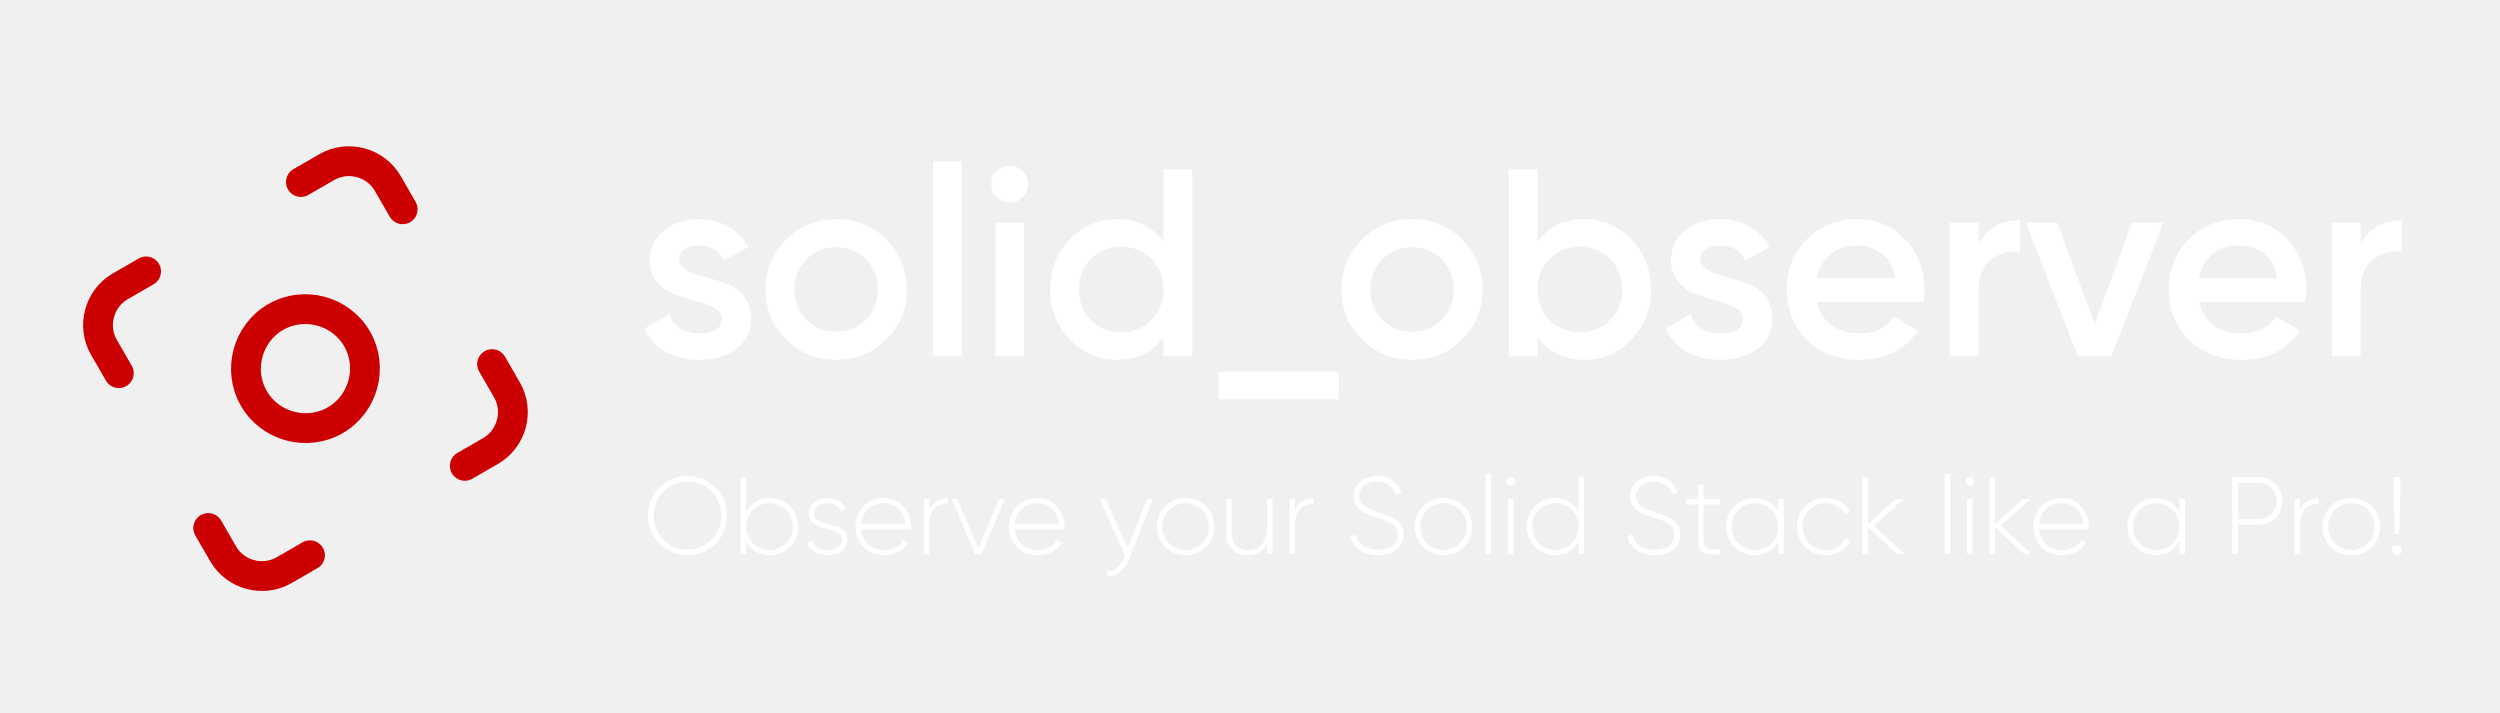
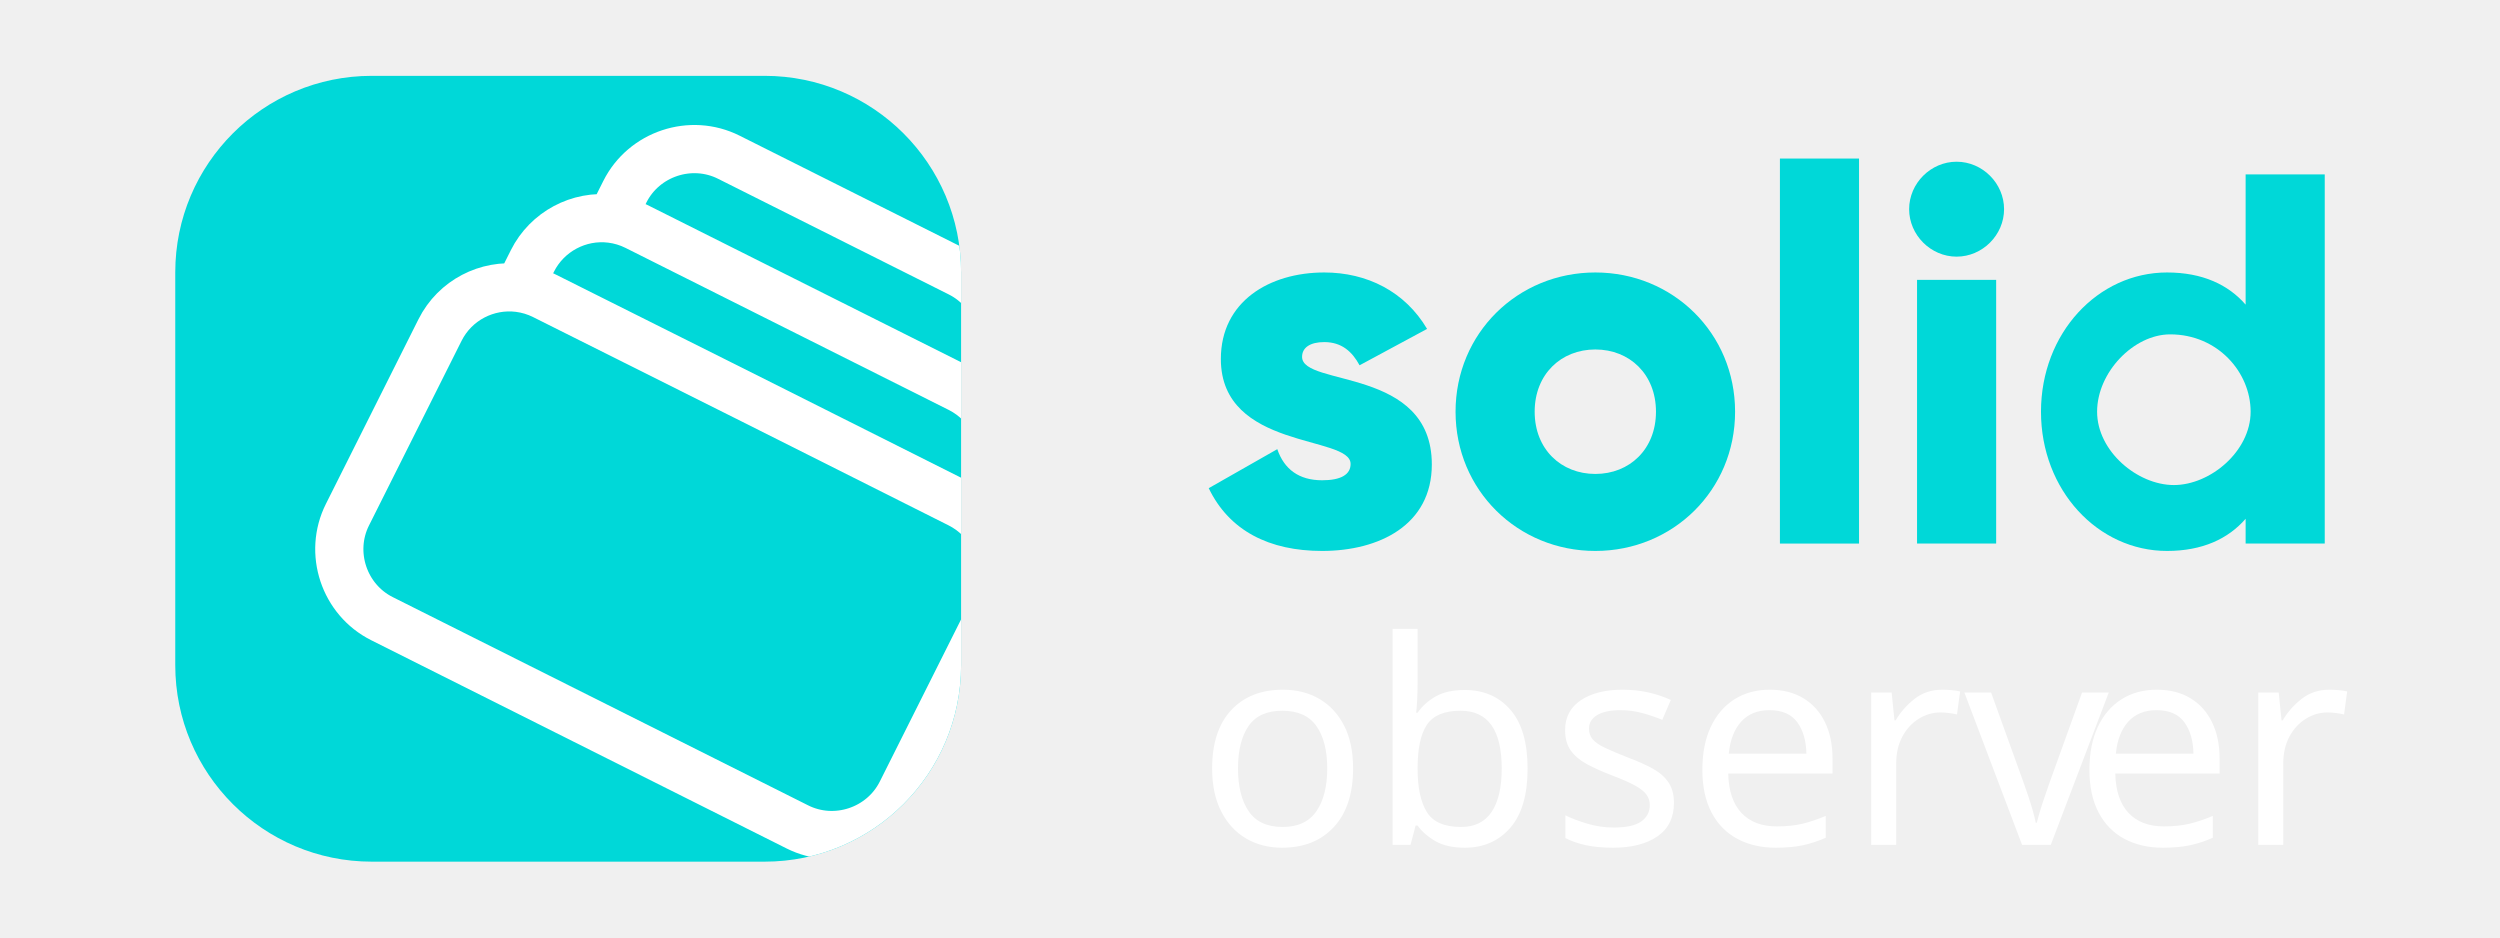
- <svg xmlns="http://www.w3.org/2000/svg" width="100%" height="100%" viewBox="0 0 3508 1000" version="1.1" xml:space="preserve" style="fill-rule:evenodd;clip-rule:evenodd;stroke-linecap:round;stroke-linejoin:round;">
-   <g transform="matrix(24.13935,-13.93686,13.93686,24.13935,-28.30096,394.8348)">
-     <path d="M7.5,3.75L6,3.75C4.766,3.75 3.75,4.766 3.75,6L3.75,7.5M16.5,3.75L18,3.75C19.234,3.75 20.25,4.766 20.25,6L20.25,7.5M20.25,16.5L20.25,18C20.25,19.234 19.234,20.25 18,20.25L16.5,20.25M7.5,20.25L6,20.25C4.766,20.25 3.75,19.234 3.75,18L3.75,16.5M15,12C15,13.646 13.646,15 12,15C10.354,15 9,13.646 9,12C9,10.354 10.354,9 12,9C13.646,9 15,10.354 15,12Z" style="fill:none;fill-rule:nonzero;stroke:rgb(204,0,1);stroke-width:1.5px;" />
+ <svg xmlns="http://www.w3.org/2000/svg" width="100%" height="100%" viewBox="0 0 200 75" version="1.1" xml:space="preserve" style="fill-rule:evenodd;clip-rule:evenodd;stroke-linecap:round;stroke-linejoin:round;">
+   <g transform="matrix(0.079982,0,0,0.079982,-36.92747,-21.60669)">
+     <path d="M1423,542.5L1423,935.5C1423,1043.951 1334.951,1132 1226.5,1132L833.5,1132C725.049,1132 637,1043.951 637,935.5L637,542.5C637,434.049 725.049,346 833.5,346L1226.5,346C1334.951,346 1423,434.049 1423,542.5Z" style="fill:rgb(0,216,216);" />
+     <clipPath id="_clip1">
+       <path d="M1423,542.5L1423,935.5C1423,1043.951 1334.951,1132 1226.5,1132L833.5,1132C725.049,1132 637,1043.951 637,935.5L637,542.5C637,434.049 725.049,346 833.5,346L1226.5,346C1334.951,346 1423,434.049 1423,542.5Z" />
+     </clipPath>
+     <g clip-path="url(#_clip1)">
+       <g transform="matrix(30.77829,15.42924,-15.42924,30.77829,994.6012,184.6799)">
+         <path d="M6,6.878L6,6C6,4.766 7.016,3.75 8.25,3.75L15.75,3.75C16.984,3.75 18,4.766 18,6L18,6.878M6,6.878C6.235,6.795 6.487,6.75 6.75,6.75L17.25,6.75C17.513,6.75 17.765,6.795 18,6.878M6,6.878C5.103,7.195 4.5,8.049 4.5,9L4.5,9.878M18,6.878C18.897,7.195 19.5,8.049 19.5,9L19.5,9.878M19.5,9.878C19.259,9.793 19.005,9.75 18.75,9.75C14.247,9.744 9.747,9.744 5.25,9.75C4.987,9.75 4.735,9.795 4.5,9.878M19.5,9.878C20.397,10.195 21,11.049 21,12L21,18C21,19.234 19.984,20.25 18.75,20.25L5.25,20.25C4.016,20.25 3,19.234 3,18L3,12C3,11.02 3.626,10.187 4.5,9.878" style="fill:none;fill-rule:nonzero;stroke:white;stroke-width:1.4px;" />
+       </g>
+     </g>
  </g>
-   <g transform="matrix(7.502019,0,0,7.502019,-9010.937,-7125.059)">
-     <path d="M1328.194,998.301C1328.194,999.134 1328.652,999.793 1329.569,1000.276C1330.486,1000.759 1331.602,1001.176 1332.919,1001.526C1334.236,1001.876 1335.561,1002.284 1336.894,1002.751C1338.227,1003.218 1339.352,1004.009 1340.269,1005.126C1341.186,1006.243 1341.644,1007.651 1341.644,1009.351C1341.644,1011.751 1340.719,1013.634 1338.869,1015.001C1337.019,1016.368 1334.694,1017.051 1331.894,1017.051C1329.427,1017.051 1327.311,1016.534 1325.544,1015.501C1323.777,1014.468 1322.494,1013.034 1321.694,1011.201L1326.344,1008.501C1327.211,1010.901 1329.061,1012.101 1331.894,1012.101C1334.727,1012.101 1336.144,1011.168 1336.144,1009.301C1336.144,1008.501 1335.686,1007.851 1334.769,1007.351C1333.852,1006.851 1332.736,1006.426 1331.419,1006.076C1330.102,1005.726 1328.777,1005.318 1327.444,1004.851C1326.111,1004.384 1324.986,1003.609 1324.069,1002.526C1323.152,1001.443 1322.694,1000.068 1322.694,998.401C1322.694,996.101 1323.569,994.251 1325.319,992.851C1327.069,991.451 1329.244,990.751 1331.844,990.751C1333.911,990.751 1335.752,991.209 1337.369,992.126C1338.986,993.043 1340.227,994.318 1341.094,995.951L1336.544,998.501C1335.677,996.601 1334.111,995.651 1331.844,995.651C1330.811,995.651 1329.944,995.876 1329.244,996.326C1328.544,996.776 1328.194,997.434 1328.194,998.301Z" style="fill:white;fill-rule:nonzero;" />
-     <path d="M1357.544,1017.051C1353.877,1017.051 1350.761,1015.784 1348.194,1013.251C1345.627,1010.718 1344.344,1007.601 1344.344,1003.901C1344.344,1000.201 1345.627,997.084 1348.194,994.551C1350.761,992.018 1353.877,990.751 1357.544,990.751C1361.244,990.751 1364.369,992.018 1366.919,994.551C1369.469,997.084 1370.744,1000.201 1370.744,1003.901C1370.744,1007.601 1369.469,1010.718 1366.919,1013.251C1364.369,1015.784 1361.244,1017.051 1357.544,1017.051ZM1351.994,1009.551C1353.494,1011.051 1355.344,1011.801 1357.544,1011.801C1359.744,1011.801 1361.594,1011.051 1363.094,1009.551C1364.594,1008.051 1365.344,1006.168 1365.344,1003.901C1365.344,1001.634 1364.594,999.751 1363.094,998.251C1361.594,996.751 1359.744,996.001 1357.544,996.001C1355.344,996.001 1353.494,996.751 1351.994,998.251C1350.494,999.751 1349.744,1001.634 1349.744,1003.901C1349.744,1006.168 1350.494,1008.051 1351.994,1009.551Z" style="fill:white;fill-rule:nonzero;" />
-     <rect x="1375.644" y="979.901" width="5.4" height="36.5" style="fill:white;fill-rule:nonzero;" />
-     <path d="M1392.394,986.651C1391.727,987.318 1390.927,987.651 1389.994,987.651C1389.061,987.651 1388.252,987.309 1387.569,986.626C1386.886,985.943 1386.544,985.134 1386.544,984.201C1386.544,983.268 1386.877,982.459 1387.544,981.776C1388.211,981.093 1389.027,980.751 1389.994,980.751C1390.961,980.751 1391.777,981.093 1392.444,981.776C1393.111,982.459 1393.444,983.268 1393.444,984.201C1393.444,985.134 1393.094,985.951 1392.394,986.651ZM1387.294,1016.401L1387.294,991.401L1392.694,991.401L1392.694,1016.401L1387.294,1016.401Z" style="fill:white;fill-rule:nonzero;" />
-     <path d="M1418.744,981.401L1424.144,981.401L1424.144,1016.401L1418.744,1016.401L1418.744,1012.801C1416.711,1015.634 1413.794,1017.051 1409.994,1017.051C1406.561,1017.051 1403.627,1015.776 1401.194,1013.226C1398.761,1010.676 1397.544,1007.568 1397.544,1003.901C1397.544,1000.201 1398.761,997.084 1401.194,994.551C1403.627,992.018 1406.561,990.751 1409.994,990.751C1413.794,990.751 1416.711,992.151 1418.744,994.951L1418.744,981.401ZM1405.194,1009.651C1406.694,1011.151 1408.577,1011.901 1410.844,1011.901C1413.111,1011.901 1414.994,1011.143 1416.494,1009.626C1417.994,1008.109 1418.744,1006.201 1418.744,1003.901C1418.744,1001.601 1417.994,999.693 1416.494,998.176C1414.994,996.659 1413.111,995.901 1410.844,995.901C1408.577,995.901 1406.694,996.659 1405.194,998.176C1403.694,999.693 1402.944,1001.601 1402.944,1003.901C1402.944,1006.201 1403.694,1008.118 1405.194,1009.651Z" style="fill:white;fill-rule:nonzero;" />
-     <rect x="1429.044" y="1019.251" width="22.5" height="5.2" style="fill:white;fill-rule:nonzero;" />
-     <path d="M1465.244,1017.051C1461.577,1017.051 1458.461,1015.784 1455.894,1013.251C1453.327,1010.718 1452.044,1007.601 1452.044,1003.901C1452.044,1000.201 1453.327,997.084 1455.894,994.551C1458.461,992.018 1461.577,990.751 1465.244,990.751C1468.944,990.751 1472.069,992.018 1474.619,994.551C1477.169,997.084 1478.444,1000.201 1478.444,1003.901C1478.444,1007.601 1477.169,1010.718 1474.619,1013.251C1472.069,1015.784 1468.944,1017.051 1465.244,1017.051ZM1459.694,1009.551C1461.194,1011.051 1463.044,1011.801 1465.244,1011.801C1467.444,1011.801 1469.294,1011.051 1470.794,1009.551C1472.294,1008.051 1473.044,1006.168 1473.044,1003.901C1473.044,1001.634 1472.294,999.751 1470.794,998.251C1469.294,996.751 1467.444,996.001 1465.244,996.001C1463.044,996.001 1461.194,996.751 1459.694,998.251C1458.194,999.751 1457.444,1001.634 1457.444,1003.901C1457.444,1006.168 1458.194,1008.051 1459.694,1009.551Z" style="fill:white;fill-rule:nonzero;" />
-     <path d="M1497.494,990.751C1500.927,990.751 1503.861,992.018 1506.294,994.551C1508.727,997.084 1509.944,1000.201 1509.944,1003.901C1509.944,1007.568 1508.727,1010.676 1506.294,1013.226C1503.861,1015.776 1500.927,1017.051 1497.494,1017.051C1493.694,1017.051 1490.777,1015.634 1488.744,1012.801L1488.744,1016.401L1483.344,1016.401L1483.344,981.401L1488.744,981.401L1488.744,994.951C1490.777,992.151 1493.694,990.751 1497.494,990.751ZM1490.994,1009.651C1492.494,1011.151 1494.377,1011.901 1496.644,1011.901C1498.911,1011.901 1500.794,1011.143 1502.294,1009.626C1503.794,1008.109 1504.544,1006.201 1504.544,1003.901C1504.544,1001.601 1503.794,999.693 1502.294,998.176C1500.794,996.659 1498.911,995.901 1496.644,995.901C1494.377,995.901 1492.494,996.659 1490.994,998.176C1489.494,999.693 1488.744,1001.601 1488.744,1003.901C1488.744,1006.201 1489.494,1008.118 1490.994,1009.651Z" style="fill:white;fill-rule:nonzero;" />
-     <path d="M1519.194,998.301C1519.194,999.134 1519.652,999.793 1520.569,1000.276C1521.486,1000.759 1522.602,1001.176 1523.919,1001.526C1525.236,1001.876 1526.561,1002.284 1527.894,1002.751C1529.227,1003.218 1530.352,1004.009 1531.269,1005.126C1532.186,1006.243 1532.644,1007.651 1532.644,1009.351C1532.644,1011.751 1531.719,1013.634 1529.869,1015.001C1528.019,1016.368 1525.694,1017.051 1522.894,1017.051C1520.427,1017.051 1518.311,1016.534 1516.544,1015.501C1514.777,1014.468 1513.494,1013.034 1512.694,1011.201L1517.344,1008.501C1518.211,1010.901 1520.061,1012.101 1522.894,1012.101C1525.727,1012.101 1527.144,1011.168 1527.144,1009.301C1527.144,1008.501 1526.686,1007.851 1525.769,1007.351C1524.852,1006.851 1523.736,1006.426 1522.419,1006.076C1521.102,1005.726 1519.777,1005.318 1518.444,1004.851C1517.111,1004.384 1515.986,1003.609 1515.069,1002.526C1514.152,1001.443 1513.694,1000.068 1513.694,998.401C1513.694,996.101 1514.569,994.251 1516.319,992.851C1518.069,991.451 1520.244,990.751 1522.844,990.751C1524.911,990.751 1526.752,991.209 1528.369,992.126C1529.986,993.043 1531.227,994.318 1532.094,995.951L1527.544,998.501C1526.677,996.601 1525.111,995.651 1522.844,995.651C1521.811,995.651 1520.944,995.876 1520.244,996.326C1519.544,996.776 1519.194,997.434 1519.194,998.301Z" style="fill:white;fill-rule:nonzero;" />
-     <path d="M1540.994,1006.201C1541.394,1008.101 1542.311,1009.559 1543.744,1010.576C1545.177,1011.593 1546.927,1012.101 1548.994,1012.101C1551.861,1012.101 1554.011,1011.068 1555.444,1009.001L1559.894,1011.601C1557.427,1015.234 1553.777,1017.051 1548.944,1017.051C1544.877,1017.051 1541.594,1015.809 1539.094,1013.326C1536.594,1010.843 1535.344,1007.701 1535.344,1003.901C1535.344,1000.168 1536.577,997.043 1539.044,994.526C1541.511,992.009 1544.677,990.751 1548.544,990.751C1552.211,990.751 1555.219,992.034 1557.569,994.601C1559.919,997.168 1561.094,1000.284 1561.094,1003.951C1561.094,1004.518 1561.027,1005.268 1560.894,1006.201L1540.994,1006.201ZM1540.944,1001.801L1555.644,1001.801C1555.277,999.768 1554.436,998.234 1553.119,997.201C1551.802,996.168 1550.261,995.651 1548.494,995.651C1546.494,995.651 1544.827,996.201 1543.494,997.301C1542.161,998.401 1541.311,999.901 1540.944,1001.801Z" style="fill:white;fill-rule:nonzero;" />
-     <path d="M1571.244,995.601C1572.611,992.501 1575.177,990.951 1578.944,990.951L1578.944,996.801C1576.877,996.668 1575.077,997.159 1573.544,998.276C1572.011,999.393 1571.244,1001.234 1571.244,1003.801L1571.244,1016.401L1565.844,1016.401L1565.844,991.401L1571.244,991.401L1571.244,995.601Z" style="fill:white;fill-rule:nonzero;" />
-     <path d="M1599.894,991.401L1605.794,991.401L1596.044,1016.401L1589.794,1016.401L1580.044,991.401L1585.944,991.401L1592.944,1010.401L1599.894,991.401Z" style="fill:white;fill-rule:nonzero;" />
-     <path d="M1612.444,1006.201C1612.844,1008.101 1613.761,1009.559 1615.194,1010.576C1616.627,1011.593 1618.377,1012.101 1620.444,1012.101C1623.311,1012.101 1625.461,1011.068 1626.894,1009.001L1631.344,1011.601C1628.877,1015.234 1625.227,1017.051 1620.394,1017.051C1616.327,1017.051 1613.044,1015.809 1610.544,1013.326C1608.044,1010.843 1606.794,1007.701 1606.794,1003.901C1606.794,1000.168 1608.027,997.043 1610.494,994.526C1612.961,992.009 1616.127,990.751 1619.994,990.751C1623.661,990.751 1626.669,992.034 1629.019,994.601C1631.369,997.168 1632.544,1000.284 1632.544,1003.951C1632.544,1004.518 1632.477,1005.268 1632.344,1006.201L1612.444,1006.201ZM1612.394,1001.801L1627.094,1001.801C1626.727,999.768 1625.886,998.234 1624.569,997.201C1623.252,996.168 1621.711,995.651 1619.944,995.651C1617.944,995.651 1616.277,996.201 1614.944,997.301C1613.611,998.401 1612.761,999.901 1612.394,1001.801Z" style="fill:white;fill-rule:nonzero;" />
-     <path d="M1642.694,995.601C1644.061,992.501 1646.627,990.951 1650.394,990.951L1650.394,996.801C1648.327,996.668 1646.527,997.159 1644.994,998.276C1643.461,999.393 1642.694,1001.234 1642.694,1003.801L1642.694,1016.401L1637.294,1016.401L1637.294,991.401L1642.694,991.401L1642.694,995.601Z" style="fill:white;fill-rule:nonzero;" />
+   <g transform="matrix(0.079982,0,0,0.079982,-158.3513,-161.5595)">
+     <path d="M3282.208,2376.886C3282.208,2367.391 3290.649,2362.115 3304.365,2362.115C3321.773,2362.115 3332.324,2371.611 3339.71,2385.327L3407.234,2348.927C3385.078,2311.472 3347.095,2292.481 3304.365,2292.481C3249.501,2292.481 3200.968,2321.495 3200.968,2378.996C3200.968,2470.26 3330.742,2454.961 3330.742,2483.976C3330.742,2494.526 3321.246,2500.329 3302.255,2500.329C3279.043,2500.329 3264.272,2489.251 3257.414,2469.205L3188.835,2508.242C3209.409,2550.973 3249.501,2571.019 3302.255,2571.019C3359.228,2571.019 3411.982,2545.17 3411.982,2484.503C3411.982,2386.909 3282.208,2406.956 3282.208,2376.886Z" style="fill:rgb(0,216,216);fill-rule:nonzero;" />
+     <path d="M3575.518,2571.019C3653.065,2571.019 3715.314,2510.352 3715.314,2431.75C3715.314,2353.147 3653.065,2292.481 3575.518,2292.481C3497.97,2292.481 3435.721,2353.147 3435.721,2431.75C3435.721,2510.352 3497.97,2571.019 3575.518,2571.019ZM3575.518,2493.999C3541.228,2493.999 3514.851,2469.205 3514.851,2431.75C3514.851,2394.295 3541.228,2369.501 3575.518,2369.501C3609.807,2369.501 3636.184,2394.295 3636.184,2431.75C3636.184,2469.205 3609.807,2493.999 3575.518,2493.999Z" style="fill:rgb(0,216,216);fill-rule:nonzero;" />
+     <rect x="3760.155" y="2178.533" width="79.13" height="385.1" style="fill:rgb(0,216,216);fill-rule:nonzero;" />
+     <path d="M3936.879,2276.655C3962.728,2276.655 3984.357,2255.026 3984.357,2229.177C3984.357,2203.327 3962.728,2181.698 3936.879,2181.698C3911.03,2181.698 3889.401,2203.327 3889.401,2229.177C3889.401,2255.026 3911.03,2276.655 3936.879,2276.655ZM3897.314,2563.633L3976.444,2563.633L3976.444,2299.866L3897.314,2299.866L3897.314,2563.633Z" style="fill:rgb(0,216,216);fill-rule:nonzero;" />
+     <path d="M4225.968,2194.359L4225.968,2324.66C4208.559,2304.614 4182.71,2292.481 4147.365,2292.481C4078.258,2292.481 4021.284,2353.147 4021.284,2431.75C4021.284,2510.352 4078.258,2571.019 4147.365,2571.019C4182.71,2571.019 4208.559,2558.886 4225.968,2538.839L4225.968,2563.633L4305.098,2563.633L4305.098,2194.359L4225.968,2194.359ZM4154.191,2505.109C4117.791,2505.109 4077.415,2471.315 4077.415,2431.75C4077.415,2392.185 4114.111,2354.391 4150.511,2354.391C4197.911,2354.391 4230.968,2392.185 4230.968,2431.75C4230.968,2471.315 4190.591,2505.109 4154.191,2505.109Z" style="fill:rgb(0,216,216);fill-rule:nonzero;" />
  </g>
-   <g transform="matrix(0.821942,0,0,0.821942,143.0989,34.28667)">
-     <path d="M999.497,906.219C1037.372,906.219 1067.185,876.032 1067.185,838.532C1067.185,801.032 1037.372,770.844 999.497,770.844C961.622,770.844 931.81,801.032 931.81,838.532C931.81,876.032 961.622,906.219 999.497,906.219ZM999.497,896.657C967.06,896.657 941.747,870.782 941.747,838.532C941.747,806.282 967.06,780.407 999.497,780.407C1031.935,780.407 1057.247,806.282 1057.247,838.532C1057.247,870.782 1031.935,896.657 999.497,896.657Z" style="fill:white;fill-rule:nonzero;" />
-     <path d="M1140.122,808.344C1121.935,808.344 1107.497,817.719 1099.81,832.157L1099.81,772.907L1090.435,772.907L1090.435,904.157L1099.81,904.157L1099.81,882.407C1107.497,896.844 1121.935,906.219 1140.122,906.219C1166.935,906.219 1188.685,885.032 1188.685,857.282C1188.685,829.532 1166.935,808.344 1140.122,808.344ZM1139.56,897.219C1117.247,897.219 1099.81,879.594 1099.81,857.282C1099.81,834.969 1117.247,817.344 1139.56,817.344C1161.872,817.344 1179.31,834.969 1179.31,857.282C1179.31,879.594 1161.872,897.219 1139.56,897.219Z" style="fill:white;fill-rule:nonzero;" />
-     <path d="M1215.872,834.969C1215.872,823.719 1226.185,817.344 1238.372,817.344C1248.685,817.344 1258.435,821.844 1262.372,831.594L1270.247,827.094C1265.185,815.657 1253.56,808.344 1238.372,808.344C1219.247,808.344 1206.497,820.157 1206.497,834.969C1206.497,868.719 1263.31,854.094 1263.31,879.594C1263.31,891.407 1252.247,897.219 1239.122,897.219C1225.06,897.219 1214.935,890.844 1211.56,880.719L1203.497,885.407C1207.997,897.407 1220.372,906.219 1239.122,906.219C1259.185,906.219 1272.685,894.969 1272.685,879.594C1272.685,845.282 1215.872,860.094 1215.872,834.969Z" style="fill:white;fill-rule:nonzero;" />
-     <path d="M1334.747,808.344C1306.06,808.344 1286.185,829.719 1286.185,857.282C1286.185,885.594 1306.622,906.219 1335.497,906.219C1354.06,906.219 1368.685,897.782 1376.372,885.032L1368.122,880.157C1362.685,890.094 1351.06,897.219 1335.685,897.219C1314.31,897.219 1298.185,883.344 1295.935,862.157L1380.872,862.157C1380.872,860.657 1381.06,859.157 1381.06,857.657C1381.06,831.969 1363.247,808.344 1334.747,808.344ZM1334.747,817.344C1353.122,817.344 1369.247,830.094 1371.31,852.969L1295.935,852.969C1297.81,832.157 1313.372,817.344 1334.747,817.344Z" style="fill:white;fill-rule:nonzero;" />
-     <path d="M1412.372,828.782L1412.372,810.407L1402.997,810.407L1402.997,904.157L1412.372,904.157L1412.372,852.032C1412.372,828.032 1427.56,818.094 1443.685,818.094L1443.685,809.094C1430.935,809.094 1418.747,813.969 1412.372,828.782Z" style="fill:white;fill-rule:nonzero;" />
-     <path d="M1531.435,810.407L1495.997,894.407L1460.747,810.407L1450.622,810.407L1490.372,904.157L1501.81,904.157L1541.372,810.407L1531.435,810.407Z" style="fill:white;fill-rule:nonzero;" />
-     <path d="M1596.872,808.344C1568.185,808.344 1548.31,829.719 1548.31,857.282C1548.31,885.594 1568.747,906.219 1597.622,906.219C1616.185,906.219 1630.81,897.782 1638.497,885.032L1630.247,880.157C1624.81,890.094 1613.185,897.219 1597.81,897.219C1576.435,897.219 1560.31,883.344 1558.06,862.157L1642.997,862.157C1642.997,860.657 1643.185,859.157 1643.185,857.657C1643.185,831.969 1625.372,808.344 1596.872,808.344ZM1596.872,817.344C1615.247,817.344 1631.372,830.094 1633.435,852.969L1558.06,852.969C1559.935,832.157 1575.497,817.344 1596.872,817.344Z" style="fill:white;fill-rule:nonzero;" />
-     <path d="M1783.81,810.407L1751.185,893.844L1713.31,810.407L1703.185,810.407L1746.31,905.844L1744.247,910.907C1738.435,924.594 1728.872,933.969 1716.31,932.844L1716.31,941.657C1732.435,942.969 1746.31,930.782 1753.435,912.782L1793.935,810.407L1783.81,810.407Z" style="fill:white;fill-rule:nonzero;" />
-     <path d="M1849.997,906.219C1877.185,906.219 1899.122,885.032 1899.122,857.282C1899.122,829.532 1877.185,808.344 1849.997,808.344C1822.622,808.344 1800.685,829.532 1800.685,857.282C1800.685,885.032 1822.622,906.219 1849.997,906.219ZM1849.997,897.219C1827.685,897.219 1810.247,879.594 1810.247,857.282C1810.247,834.969 1827.685,817.344 1849.997,817.344C1872.31,817.344 1889.56,834.969 1889.56,857.282C1889.56,879.594 1872.31,897.219 1849.997,897.219Z" style="fill:white;fill-rule:nonzero;" />
-     <path d="M1989.122,810.407L1989.122,859.907C1989.122,885.219 1974.685,897.219 1956.31,897.219C1938.685,897.219 1928.747,885.969 1928.747,868.719L1928.747,810.407L1919.185,810.407L1919.185,868.719C1919.185,891.407 1933.247,906.219 1955.56,906.219C1969.997,906.219 1981.997,900.219 1989.122,886.344L1989.122,904.157L1998.497,904.157L1998.497,810.407L1989.122,810.407Z" style="fill:white;fill-rule:nonzero;" />
-     <path d="M2036.747,828.782L2036.747,810.407L2027.372,810.407L2027.372,904.157L2036.747,904.157L2036.747,852.032C2036.747,828.032 2051.935,818.094 2068.06,818.094L2068.06,809.094C2055.31,809.094 2043.122,813.969 2036.747,828.782Z" style="fill:white;fill-rule:nonzero;" />
-     <path d="M2179.06,906.219C2205.122,906.219 2222.185,891.969 2222.185,870.219C2222.185,847.532 2201.935,840.219 2178.685,832.532C2159.935,826.344 2146.622,821.469 2146.622,805.719C2146.622,791.094 2158.06,780.407 2176.247,780.407C2194.997,780.407 2205.122,791.282 2209.997,803.094L2218.435,798.407C2212.06,783.219 2197.81,770.844 2176.247,770.844C2153.935,770.844 2136.497,784.532 2136.497,806.094C2136.497,828.969 2156.185,835.157 2178.122,842.282C2198.185,848.657 2212.06,854.657 2212.06,870.407C2212.06,885.407 2200.997,896.657 2179.06,896.657C2157.497,896.657 2144.185,885.969 2139.685,870.219L2131.06,875.282C2137.06,893.844 2154.497,906.219 2179.06,906.219Z" style="fill:white;fill-rule:nonzero;" />
-     <path d="M2290.247,906.219C2317.435,906.219 2339.372,885.032 2339.372,857.282C2339.372,829.532 2317.435,808.344 2290.247,808.344C2262.872,808.344 2240.935,829.532 2240.935,857.282C2240.935,885.032 2262.872,906.219 2290.247,906.219ZM2290.247,897.219C2267.935,897.219 2250.497,879.594 2250.497,857.282C2250.497,834.969 2267.935,817.344 2290.247,817.344C2312.56,817.344 2329.81,834.969 2329.81,857.282C2329.81,879.594 2312.56,897.219 2290.247,897.219Z" style="fill:white;fill-rule:nonzero;" />
-     <rect x="2361.872" y="767.282" width="9.375" height="136.875" style="fill:white;fill-rule:nonzero;" />
-     <path d="M2404.81,787.719C2408.935,787.719 2412.31,784.344 2412.31,780.219C2412.31,776.282 2408.935,772.907 2404.81,772.907C2400.685,772.907 2397.31,776.282 2397.31,780.219C2397.31,784.344 2400.685,787.719 2404.81,787.719ZM2400.122,904.157L2409.497,904.157L2409.497,810.407L2400.122,810.407L2400.122,904.157Z" style="fill:white;fill-rule:nonzero;" />
-     <path d="M2521.06,772.907L2521.06,832.157C2513.372,817.719 2498.935,808.344 2480.747,808.344C2453.935,808.344 2432.185,829.532 2432.185,857.282C2432.185,885.032 2453.935,906.219 2480.747,906.219C2498.935,906.219 2513.372,896.844 2521.06,882.407L2521.06,904.157L2530.435,904.157L2530.435,772.907L2521.06,772.907ZM2481.31,897.219C2458.997,897.219 2441.56,879.594 2441.56,857.282C2441.56,834.969 2458.997,817.344 2481.31,817.344C2503.622,817.344 2521.06,834.969 2521.06,857.282C2521.06,879.594 2503.622,897.219 2481.31,897.219Z" style="fill:white;fill-rule:nonzero;" />
-     <path d="M2651.372,906.219C2677.435,906.219 2694.497,891.969 2694.497,870.219C2694.497,847.532 2674.247,840.219 2650.997,832.532C2632.247,826.344 2618.935,821.469 2618.935,805.719C2618.935,791.094 2630.372,780.407 2648.56,780.407C2667.31,780.407 2677.435,791.282 2682.31,803.094L2690.747,798.407C2684.372,783.219 2670.122,770.844 2648.56,770.844C2626.247,770.844 2608.81,784.532 2608.81,806.094C2608.81,828.969 2628.497,835.157 2650.435,842.282C2670.497,848.657 2684.372,854.657 2684.372,870.407C2684.372,885.407 2673.31,896.657 2651.372,896.657C2629.81,896.657 2616.497,885.969 2611.997,870.219L2603.372,875.282C2609.372,893.844 2626.81,906.219 2651.372,906.219Z" style="fill:white;fill-rule:nonzero;" />
-     <path d="M2762.185,819.594L2762.185,810.407L2734.247,810.407L2734.247,784.157L2724.685,786.969L2724.685,810.407L2704.06,810.407L2704.06,819.594L2724.685,819.594L2724.685,880.532C2724.685,901.907 2737.622,907.907 2762.185,904.157L2762.185,895.719C2743.06,897.407 2734.247,897.032 2734.247,880.532L2734.247,819.594L2762.185,819.594Z" style="fill:white;fill-rule:nonzero;" />
-     <path d="M2861.56,810.407L2861.56,831.594C2853.685,817.532 2839.247,808.344 2821.247,808.344C2794.622,808.344 2772.685,829.532 2772.685,857.282C2772.685,885.032 2794.622,906.219 2821.247,906.219C2839.247,906.219 2853.685,897.032 2861.56,882.969L2861.56,904.157L2871.122,904.157L2871.122,810.407L2861.56,810.407ZM2821.997,897.219C2799.685,897.219 2782.247,879.594 2782.247,857.282C2782.247,834.969 2799.685,817.344 2821.997,817.344C2844.31,817.344 2861.56,834.969 2861.56,857.282C2861.56,879.594 2844.31,897.219 2821.997,897.219Z" style="fill:white;fill-rule:nonzero;" />
-     <path d="M2942.935,906.219C2961.31,906.219 2977.06,896.844 2984.56,882.407L2976.685,877.719C2970.497,889.344 2958.122,897.219 2942.935,897.219C2920.247,897.219 2903.185,879.594 2903.185,857.282C2903.185,834.969 2920.247,817.344 2942.935,817.344C2957.935,817.344 2970.685,825.032 2976.122,836.844L2983.81,832.344C2977.06,817.719 2961.31,808.344 2942.935,808.344C2914.622,808.344 2893.622,829.532 2893.622,857.282C2893.622,885.032 2914.622,906.219 2942.935,906.219Z" style="fill:white;fill-rule:nonzero;" />
-     <path d="M3076.997,904.157L3024.685,855.407L3075.122,810.407L3061.997,810.407L3014.56,852.969L3014.56,772.907L3005.185,772.907L3005.185,904.157L3014.56,904.157L3014.56,858.032L3064.247,904.157L3076.997,904.157Z" style="fill:white;fill-rule:nonzero;" />
-     <rect x="3145.81" y="767.282" width="9.375" height="136.875" style="fill:white;fill-rule:nonzero;" />
-     <path d="M3188.747,787.719C3192.872,787.719 3196.247,784.344 3196.247,780.219C3196.247,776.282 3192.872,772.907 3188.747,772.907C3184.622,772.907 3181.247,776.282 3181.247,780.219C3181.247,784.344 3184.622,787.719 3188.747,787.719ZM3184.06,904.157L3193.435,904.157L3193.435,810.407L3184.06,810.407L3184.06,904.157Z" style="fill:white;fill-rule:nonzero;" />
-     <path d="M3294.122,904.157L3241.81,855.407L3292.247,810.407L3279.122,810.407L3231.685,852.969L3231.685,772.907L3222.31,772.907L3222.31,904.157L3231.685,904.157L3231.685,858.032L3281.372,904.157L3294.122,904.157Z" style="fill:white;fill-rule:nonzero;" />
-     <path d="M3345.685,808.344C3316.997,808.344 3297.122,829.719 3297.122,857.282C3297.122,885.594 3317.56,906.219 3346.435,906.219C3364.997,906.219 3379.622,897.782 3387.31,885.032L3379.06,880.157C3373.622,890.094 3361.997,897.219 3346.622,897.219C3325.247,897.219 3309.122,883.344 3306.872,862.157L3391.81,862.157C3391.81,860.657 3391.997,859.157 3391.997,857.657C3391.997,831.969 3374.185,808.344 3345.685,808.344ZM3345.685,817.344C3364.06,817.344 3380.185,830.094 3382.247,852.969L3306.872,852.969C3308.747,832.157 3324.31,817.344 3345.685,817.344Z" style="fill:white;fill-rule:nonzero;" />
-     <path d="M3546.497,810.407L3546.497,831.594C3538.622,817.532 3524.185,808.344 3506.185,808.344C3479.56,808.344 3457.622,829.532 3457.622,857.282C3457.622,885.032 3479.56,906.219 3506.185,906.219C3524.185,906.219 3538.622,897.032 3546.497,882.969L3546.497,904.157L3556.06,904.157L3556.06,810.407L3546.497,810.407ZM3506.935,897.219C3484.622,897.219 3467.185,879.594 3467.185,857.282C3467.185,834.969 3484.622,817.344 3506.935,817.344C3529.247,817.344 3546.497,834.969 3546.497,857.282C3546.497,879.594 3529.247,897.219 3506.935,897.219Z" style="fill:white;fill-rule:nonzero;" />
-     <path d="M3681.497,772.907L3636.872,772.907L3636.872,904.157L3646.81,904.157L3646.81,854.094L3681.497,854.094C3705.122,854.094 3722.372,836.657 3722.372,813.594C3722.372,790.344 3705.122,772.907 3681.497,772.907ZM3681.497,844.719L3646.81,844.719L3646.81,782.282L3681.497,782.282C3699.497,782.282 3712.435,795.407 3712.435,813.594C3712.435,831.594 3699.497,844.719 3681.497,844.719Z" style="fill:white;fill-rule:nonzero;" />
-     <path d="M3752.56,828.782L3752.56,810.407L3743.185,810.407L3743.185,904.157L3752.56,904.157L3752.56,852.032C3752.56,828.032 3767.747,818.094 3783.872,818.094L3783.872,809.094C3771.122,809.094 3758.935,813.969 3752.56,828.782Z" style="fill:white;fill-rule:nonzero;" />
-     <path d="M3840.122,906.219C3867.31,906.219 3889.247,885.032 3889.247,857.282C3889.247,829.532 3867.31,808.344 3840.122,808.344C3812.747,808.344 3790.81,829.532 3790.81,857.282C3790.81,885.032 3812.747,906.219 3840.122,906.219ZM3840.122,897.219C3817.81,897.219 3800.372,879.594 3800.372,857.282C3800.372,834.969 3817.81,817.344 3840.122,817.344C3862.435,817.344 3879.685,834.969 3879.685,857.282C3879.685,879.594 3862.435,897.219 3840.122,897.219Z" style="fill:white;fill-rule:nonzero;" />
-     <path d="M3914.185,870.407L3921.685,870.407L3923.56,810.407L3923.56,772.907L3912.31,772.907L3912.31,810.407L3914.185,870.407ZM3917.935,906.032C3922.622,906.032 3926.372,902.282 3926.372,897.594C3926.372,892.907 3922.622,889.157 3917.935,889.157C3913.247,889.157 3909.497,892.907 3909.497,897.594C3909.497,902.282 3913.247,906.032 3917.935,906.032Z" style="fill:white;fill-rule:nonzero;" />
+   <g transform="matrix(0.043097,0,0,0.043097,-41.25409,-42.89498)">
+     <g transform="matrix(527.5346,0,0,527.5346,5285.257,2563.633)">
+         </g>
+     <text x="3178.284px" y="2563.633px" style="font-family:'Gilroy-Light', 'Gilroy';font-weight:300;font-size:527.535px;fill:white;">ob<tspan x="3835.592px 4069.29px " y="2563.633px 2563.633px ">se</tspan>rv<tspan x="4806.783px " y="2563.633px ">e</tspan>r</text>
  </g>
</svg>
